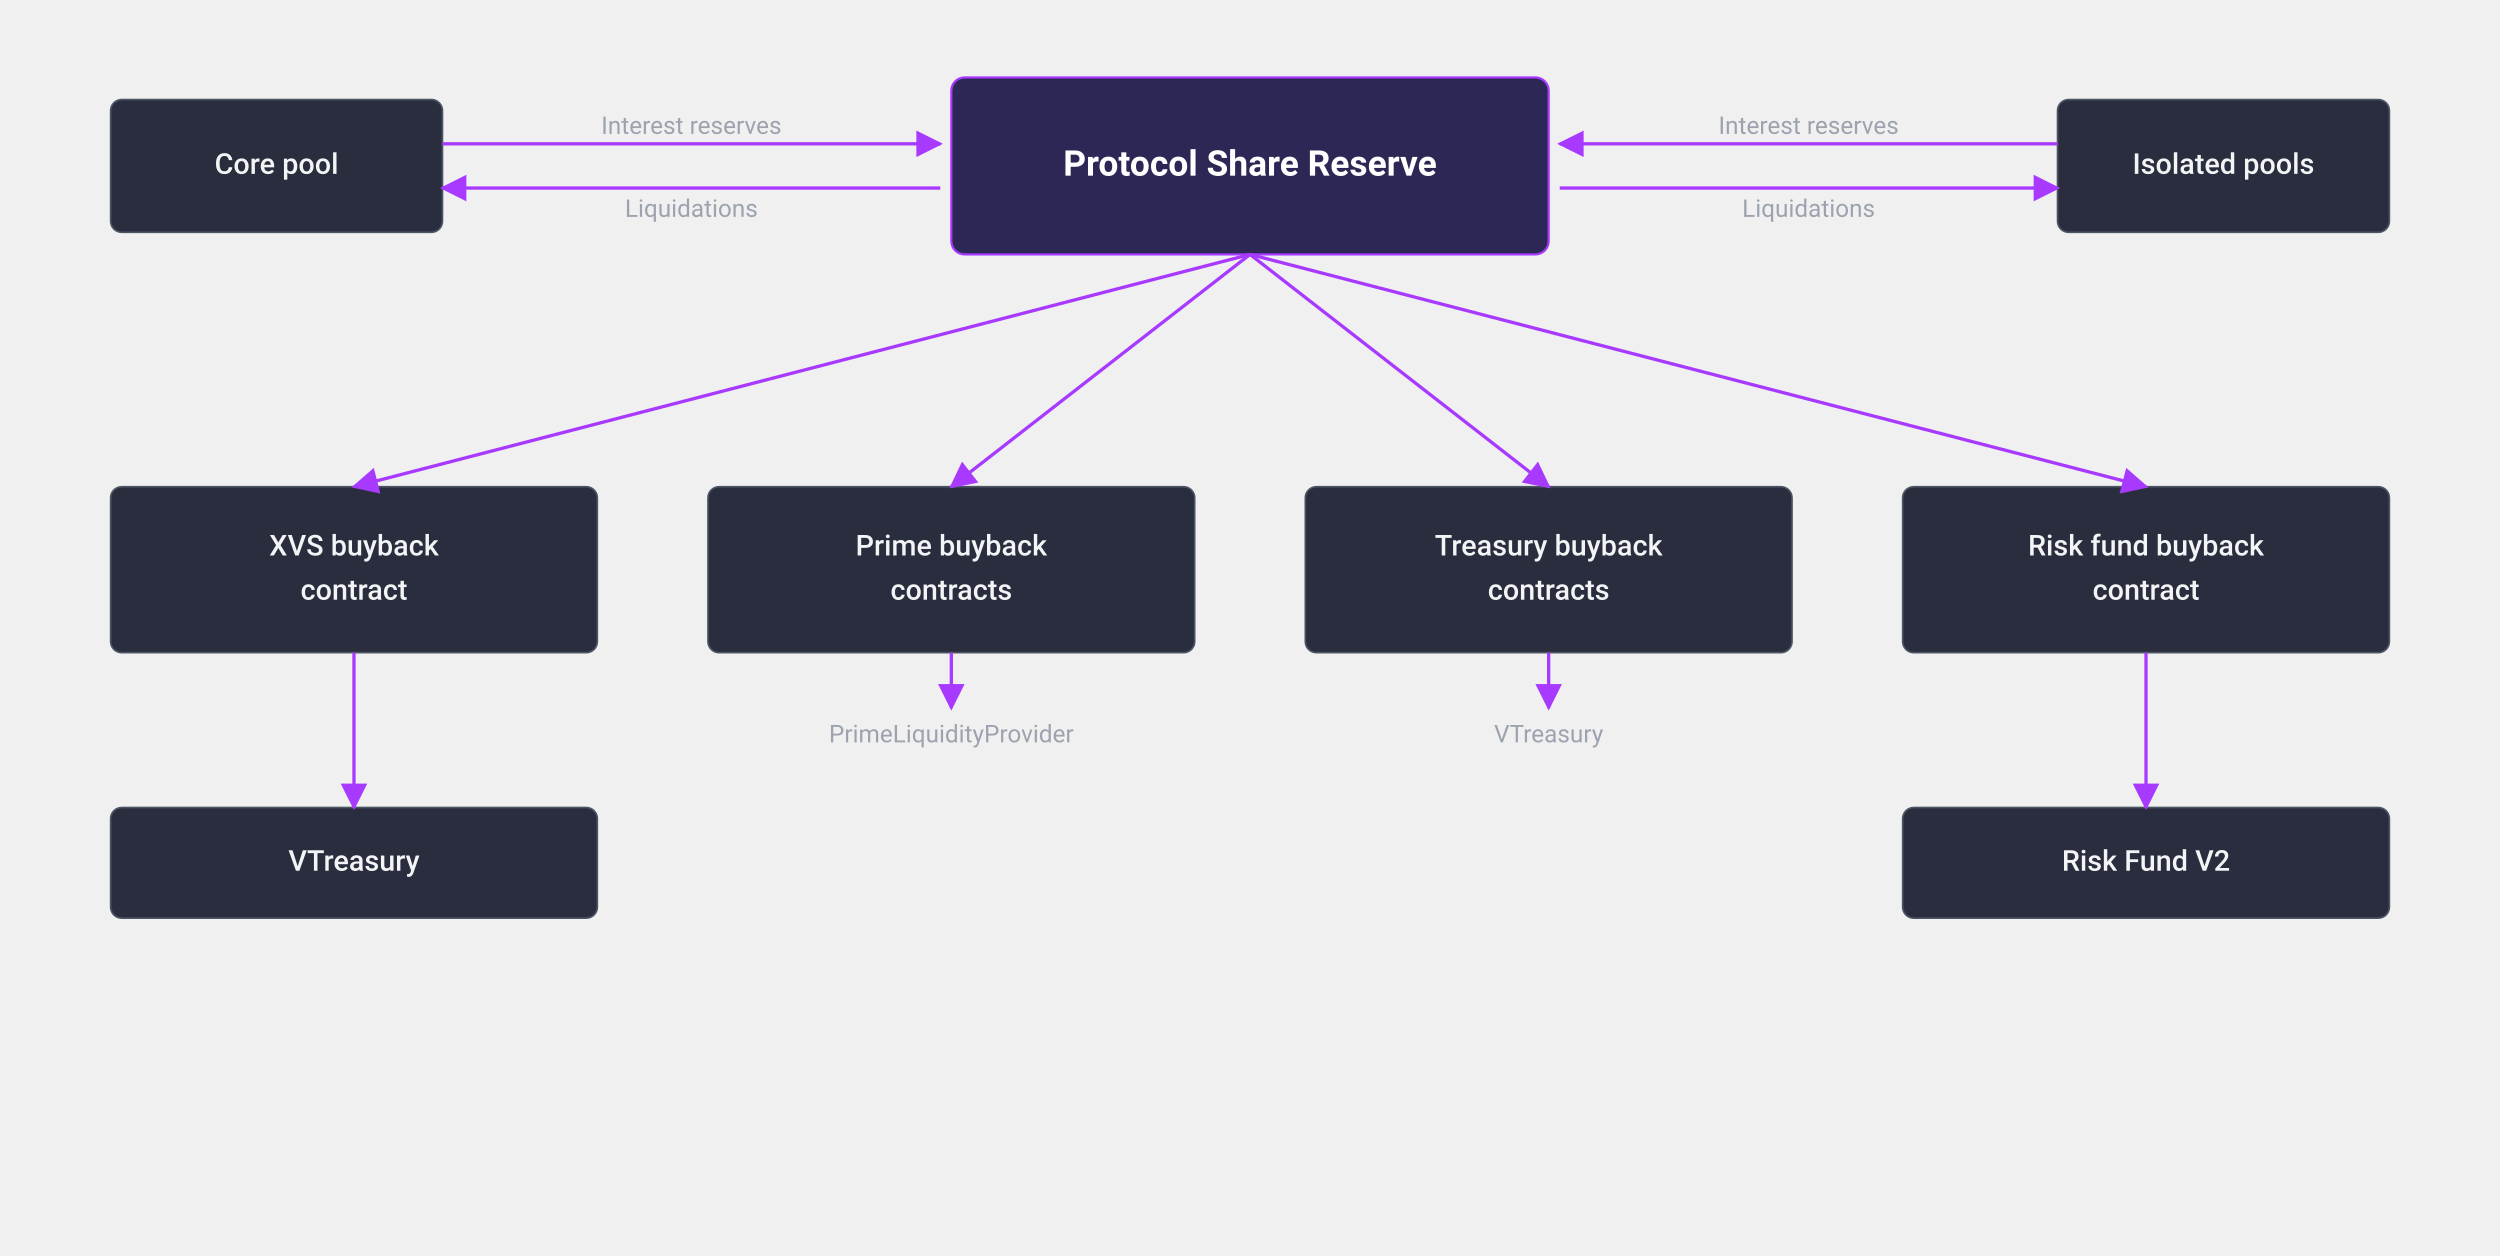
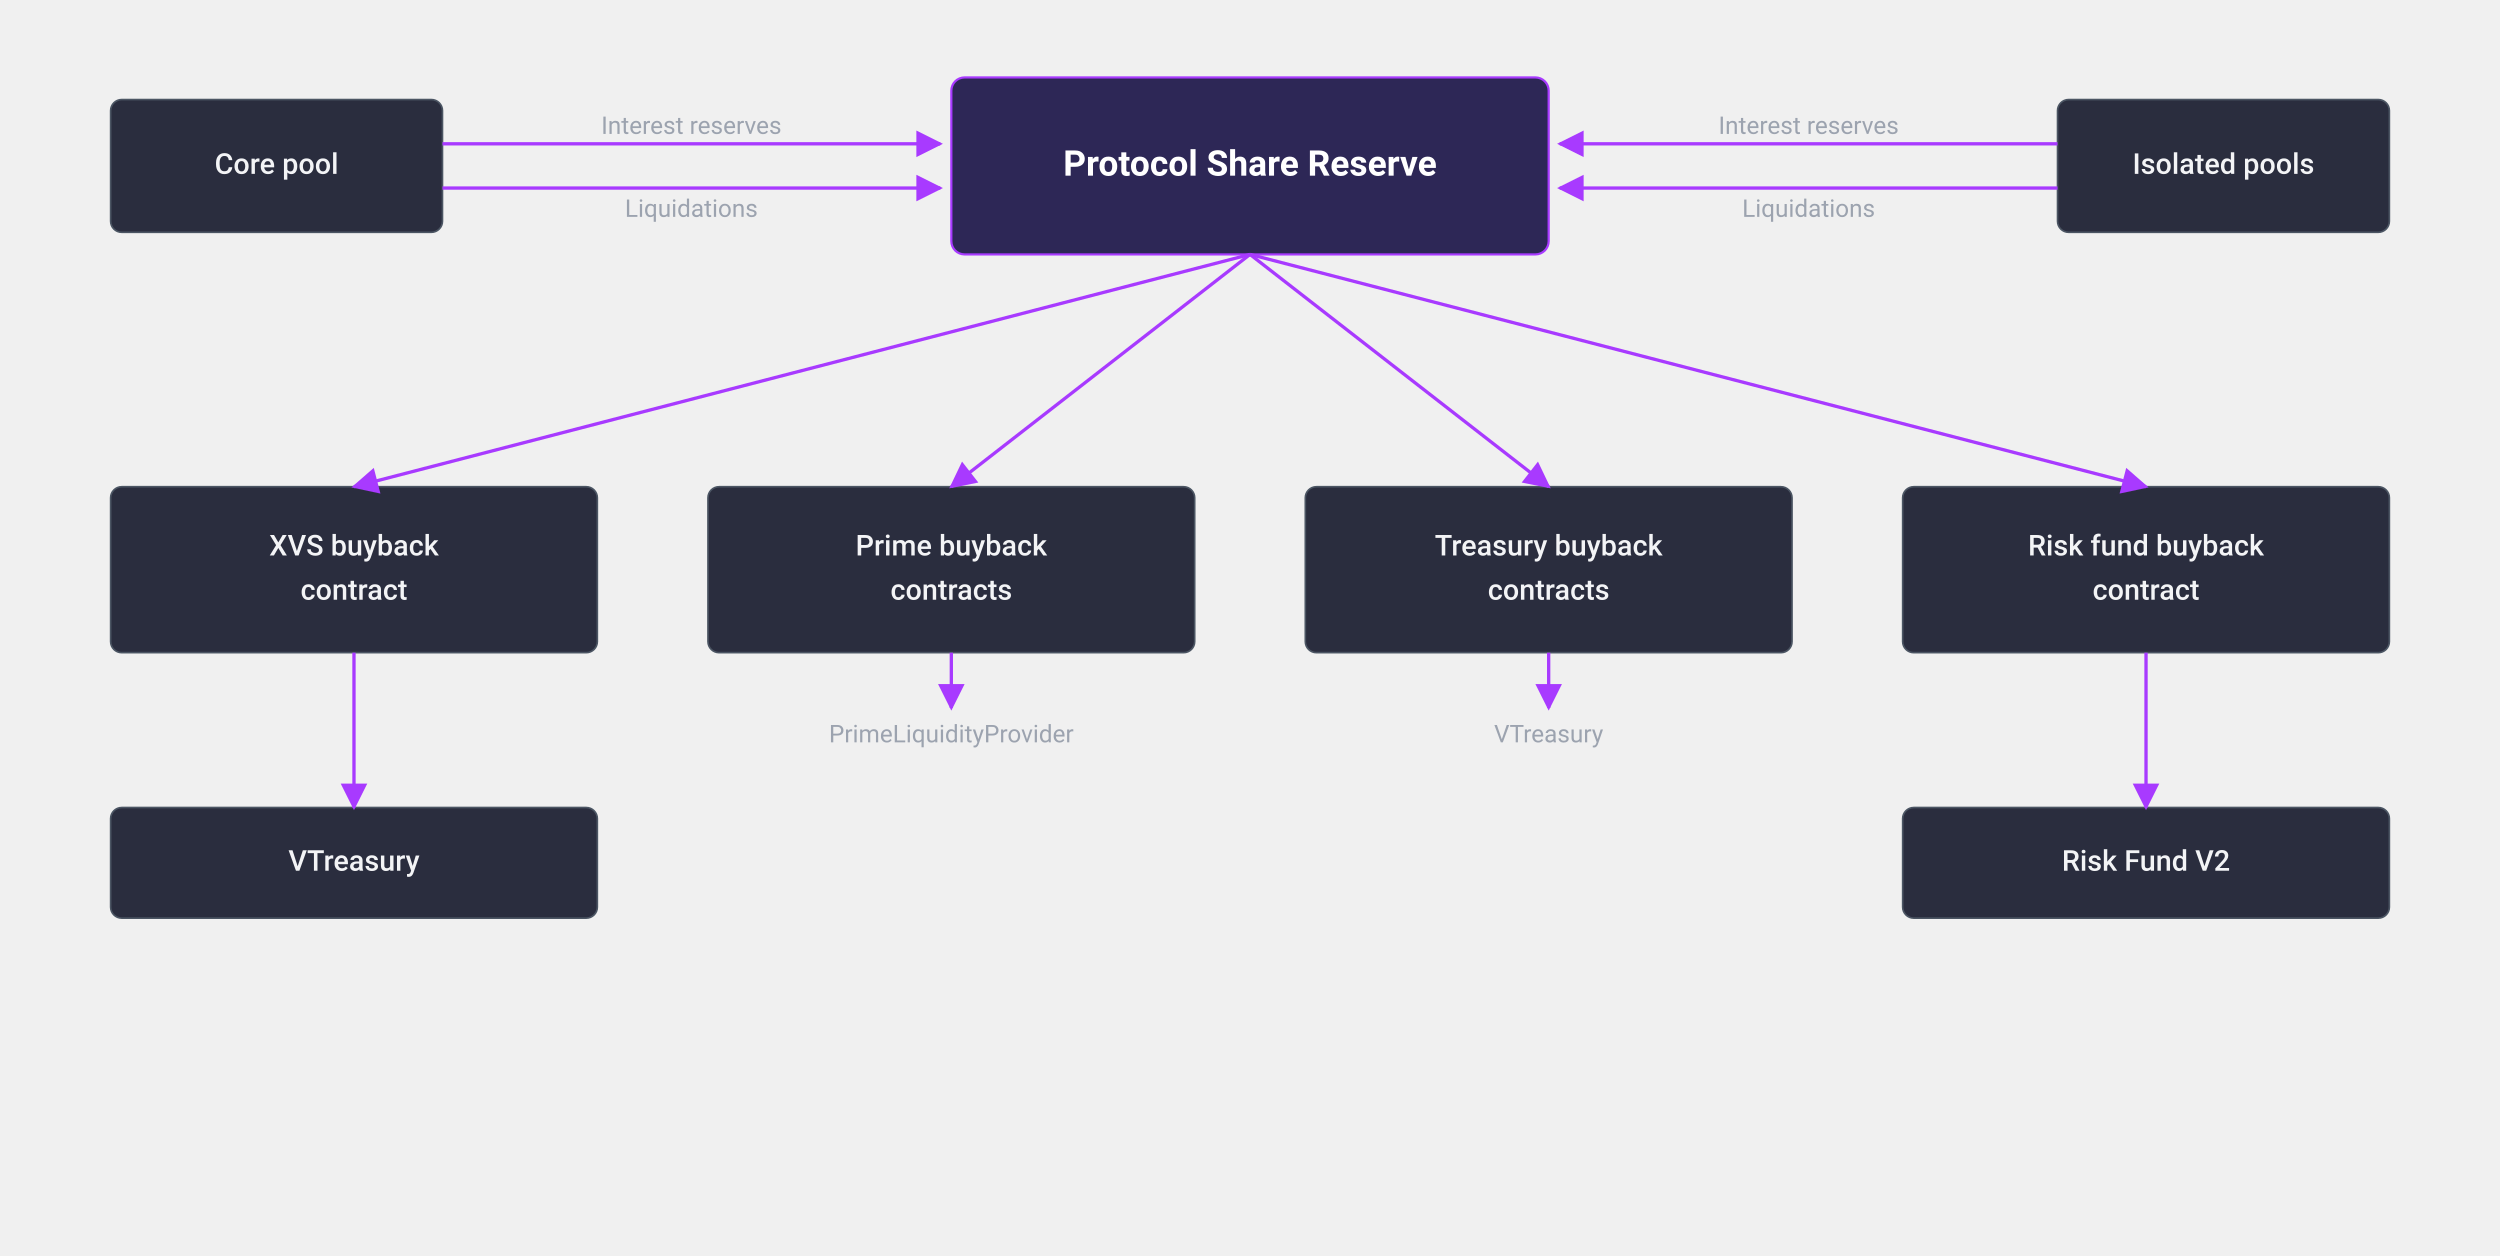
<svg xmlns="http://www.w3.org/2000/svg" viewBox="0 0 2260 1135" font-family="system-ui, -apple-system, 'Segoe UI', Roboto, Inter, sans-serif">
  <defs>
    <marker id="arrow" viewBox="0 0 10 10" refX="9" refY="5" markerWidth="8" markerHeight="8" orient="auto-start-reverse">
      <path d="M 0 0 L 10 5 L 0 10 z" fill="#A83AFF" />
    </marker>
    <style>
      .box        { fill: #2A2D3E; stroke: #4B5563; stroke-width: 1.5; }
      .box-prim   { fill: #2D2756; stroke: #A83AFF; stroke-width: 2; }
      .lbl        { fill: #F3F4F6; font-size: 26px; font-weight: 500; text-anchor: middle; dominant-baseline: middle; }
      .lbl-bold   { fill: #FFFFFF; font-size: 32px; font-weight: 600; text-anchor: middle; dominant-baseline: middle; }
      .ann        { fill: #9CA3AF; font-size: 22px; text-anchor: middle; dominant-baseline: middle; }
      .flow       { stroke: #A83AFF; stroke-width: 3; fill: none; }
    </style>
  </defs>
  <rect class="box" x="100" y="90" width="300" height="120" rx="10" />
  <text class="lbl" x="250" y="150">Core pool</text>
  <rect class="box-prim" x="860" y="70" width="540" height="160" rx="12" />
  <text class="lbl-bold" x="1130" y="150">Protocol Share Reserve</text>
  <rect class="box" x="1860" y="90" width="300" height="120" rx="10" />
  <text class="lbl" x="2010" y="150">Isolated pools</text>
  <path class="flow" d="M 400 130 L 850 130" marker-end="url(#arrow)" />
  <text class="ann" x="625" y="115">Interest reserves</text>
-   <path class="flow" d="M 850 170 L 400 170" marker-end="url(#arrow)" />
+   <path class="flow" d="M 400 170 L 850 170" marker-end="url(#arrow)" />
  <text class="ann" x="625" y="190">Liquidations</text>
  <path class="flow" d="M 1860 130 L 1410 130" marker-end="url(#arrow)" />
  <text class="ann" x="1635" y="115">Interest reserves</text>
-   <path class="flow" d="M 1410 170 L 1860 170" marker-end="url(#arrow)" />
+   <path class="flow" d="M 1860 170 L 1410 170" marker-end="url(#arrow)" />
  <text class="ann" x="1635" y="190">Liquidations</text>
  <rect class="box" x="100" y="440" width="440" height="150" rx="10" />
  <text class="lbl" x="320" y="495">XVS buyback</text>
  <text class="lbl" x="320" y="535">contract</text>
  <rect class="box" x="640" y="440" width="440" height="150" rx="10" />
  <text class="lbl" x="860" y="495">Prime buyback</text>
  <text class="lbl" x="860" y="535">contracts</text>
  <rect class="box" x="1180" y="440" width="440" height="150" rx="10" />
  <text class="lbl" x="1400" y="495">Treasury buyback</text>
  <text class="lbl" x="1400" y="535">contracts</text>
  <rect class="box" x="1720" y="440" width="440" height="150" rx="10" />
  <text class="lbl" x="1940" y="495">Risk fund buyback</text>
  <text class="lbl" x="1940" y="535">contract</text>
  <path class="flow" d="M 1130 230 L 320  440" marker-end="url(#arrow)" />
  <path class="flow" d="M 1130 230 L 860  440" marker-end="url(#arrow)" />
  <path class="flow" d="M 1130 230 L 1400 440" marker-end="url(#arrow)" />
  <path class="flow" d="M 1130 230 L 1940 440" marker-end="url(#arrow)" />
  <rect class="box" x="100" y="730" width="440" height="100" rx="10" />
  <text class="lbl" x="320" y="780">VTreasury</text>
  <rect class="box" x="1720" y="730" width="440" height="100" rx="10" />
  <text class="lbl" x="1940" y="780">Risk Fund V2</text>
  <path class="flow" d="M 320  590 L 320  730" marker-end="url(#arrow)" />
  <path class="flow" d="M 1940 590 L 1940 730" marker-end="url(#arrow)" />
  <path class="flow" d="M 860  590 L 860  640" marker-end="url(#arrow)" />
  <text class="ann" x="860" y="665">PrimeLiquidityProvider</text>
  <path class="flow" d="M 1400 590 L 1400 640" marker-end="url(#arrow)" />
  <text class="ann" x="1400" y="665">VTreasury</text>
</svg>
